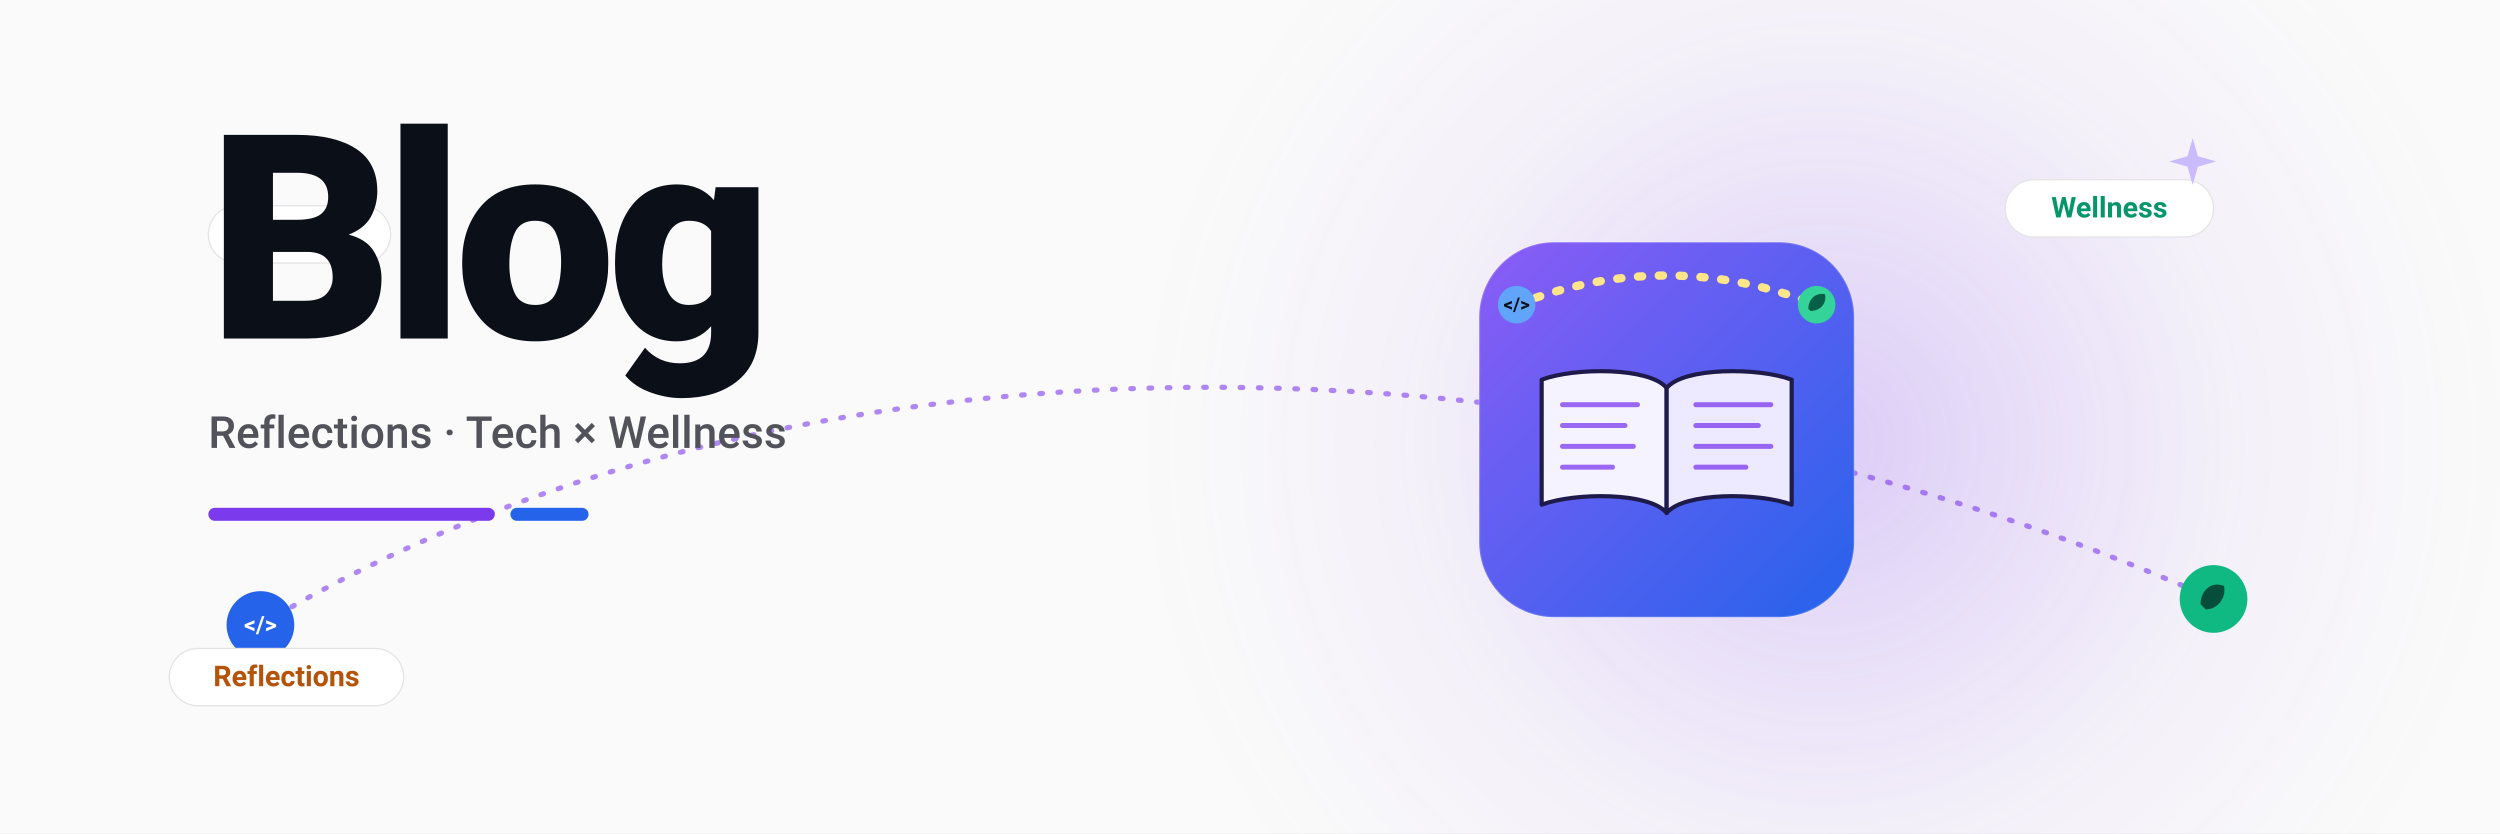
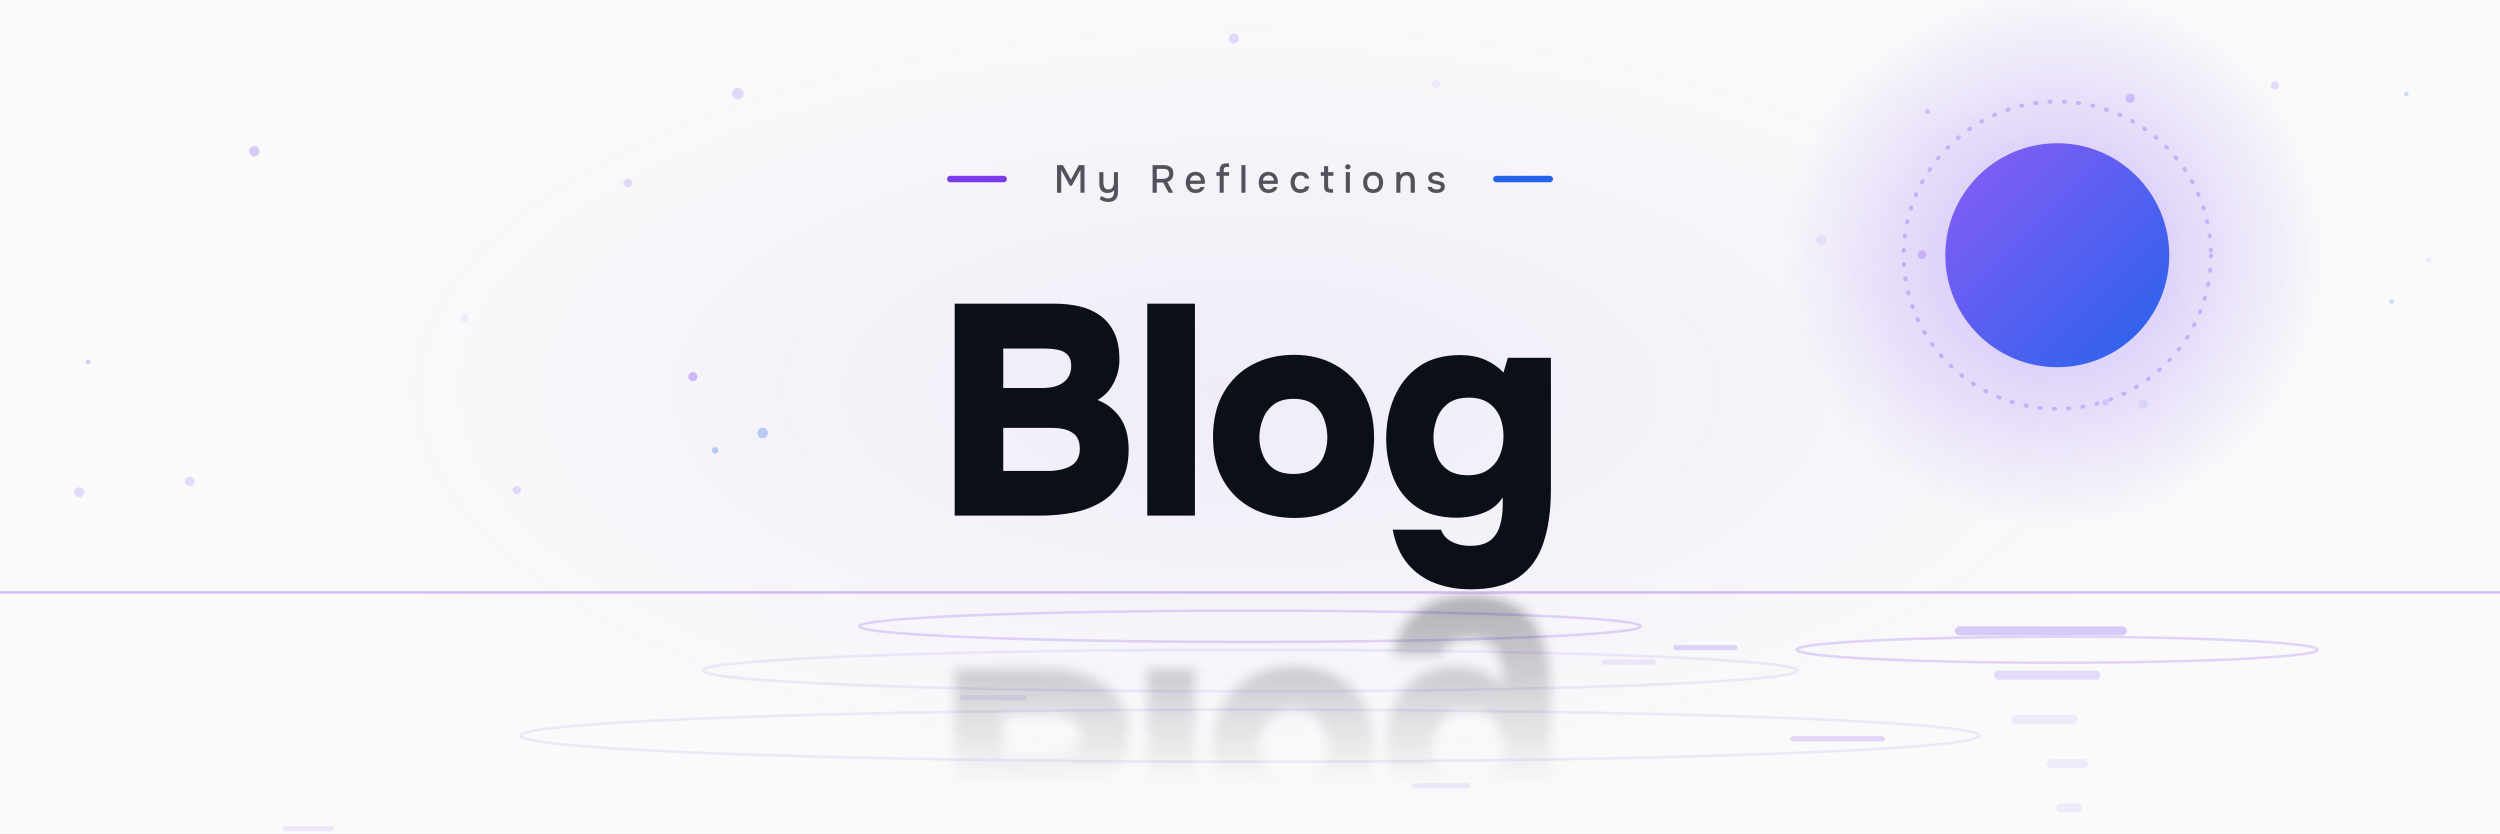
- <svg xmlns="http://www.w3.org/2000/svg" font-family="Onest, system-ui, -apple-system, Segoe UI, Roboto, sans-serif" height="640" viewBox="0 0 1920 640" width="1920">
+ <svg xmlns="http://www.w3.org/2000/svg" height="640" viewBox="0 0 1920 640" width="1920">
  <defs>
-     <radialGradient cx="50%" cy="50%" id="glow-blue" r="50%">
-       <stop offset="0%" stop-color="#3B82F6" stop-opacity="0.35" />
-       <stop offset="60%" stop-color="#3B82F6" stop-opacity="0.08" />
-       <stop offset="100%" stop-color="#3B82F6" stop-opacity="0" />
-     </radialGradient>
-     <radialGradient cx="50%" cy="50%" id="glow-emerald" r="50%">
-       <stop offset="0%" stop-color="#10B981" stop-opacity="0.35" />
-       <stop offset="60%" stop-color="#10B981" stop-opacity="0.08" />
-       <stop offset="100%" stop-color="#10B981" stop-opacity="0" />
-     </radialGradient>
-     <radialGradient cx="50%" cy="50%" id="glow-violet" r="50%">
-       <stop offset="0%" stop-color="#7C3AED" stop-opacity="0.4" />
-       <stop offset="60%" stop-color="#7C3AED" stop-opacity="0.08" />
+     <radialGradient cx="50%" cy="50%" id="halo-blog-light" r="50%">
+       <stop offset="0%" stop-color="#7C3AED" stop-opacity="0.18" />
+       <stop offset="70%" stop-color="#7C3AED" stop-opacity="0.05" />
      <stop offset="100%" stop-color="#7C3AED" stop-opacity="0" />
    </radialGradient>
-     <linearGradient id="tile-blue" x1="0" x2="1" y1="0" y2="1">
-       <stop offset="0%" stop-color="#3B82F6" />
-       <stop offset="100%" stop-color="#1D4ED8" />
-     </linearGradient>
-     <linearGradient id="tile-emerald" x1="0" x2="1" y1="0" y2="1">
-       <stop offset="0%" stop-color="#34D399" />
-       <stop offset="100%" stop-color="#059669" />
-     </linearGradient>
-     <linearGradient id="tile-violet" x1="0" x2="1" y1="0" y2="1">
+     <radialGradient cx="50%" cy="50%" id="orbglow-blog-light" r="50%">
+       <stop offset="0%" stop-color="#8B5CF6" stop-opacity="0.4" />
+       <stop offset="100%" stop-color="#8B5CF6" stop-opacity="0" />
+     </radialGradient>
+     <linearGradient id="orb-blog-light" x1="0" x2="1" y1="0" y2="1">
      <stop offset="0%" stop-color="#8B5CF6" />
      <stop offset="100%" stop-color="#2563EB" />
    </linearGradient>
+     <linearGradient id="reflfade-blog-light" x1="0" x2="0" y1="0" y2="1">
+       <stop offset="0%" stop-color="#FFFFFF" stop-opacity="0.3" />
+       <stop offset="80%" stop-color="#FFFFFF" stop-opacity="0" />
+     </linearGradient>
+     <mask id="reflmask-blog-light">
+       <rect fill="url(#reflfade-blog-light)" height="185" width="1920" y="455" />
+     </mask>
+     <filter id="reflblur-blog-light">
+       <feGaussianBlur stdDeviation="4" />
+     </filter>
  </defs>
  <rect fill="#FAFAFA" height="640" width="1920" />
-   <circle cx="1400" cy="340" fill="url(#glow-violet)" opacity="0.6" r="520" />
-   <path d="M200 480 C 600 240, 1200 240, 1700 460" fill="none" opacity="0.6" stroke="#7C3AED" stroke-dasharray="2 12" stroke-linecap="round" stroke-width="4" />
-   <g transform="translate(200,480)">
-     <circle fill="#2563EB" r="26" />
-     <text class="mono" dy="6" fill="#fff" font-size="18" font-weight="700" text-anchor="middle">
-       &lt;/&gt;
-     </text>
+   <ellipse cx="960" cy="300" fill="url(#halo-blog-light)" opacity="0.4" rx="760" ry="330" />
+   <circle cx="356.7" cy="244.2" fill="#8B5CF6" opacity="0.1" r="2.9" />
+   <circle cx="1480.3" cy="85.7" fill="#8B5CF6" opacity="0.3" r="1.9" />
+   <circle cx="585.7" cy="332.5" fill="#2563EB" opacity="0.3" r="4" />
+   <circle cx="1848.1" cy="72.2" fill="#2563EB" opacity="0.2" r="1.8" />
+   <circle cx="60.9" cy="378.1" fill="#8B5CF6" opacity="0.2" r="3.9" />
+   <circle cx="195.3" cy="116.2" fill="#8B5CF6" opacity="0.3" r="4" />
+   <circle cx="1636.1" cy="75.5" fill="#8B5CF6" opacity="0.3" r="3.5" />
+   <circle cx="67.7" cy="277.8" fill="#8B5CF6" opacity="0.3" r="1.8" />
+   <circle cx="1617" cy="309" fill="#8B5CF6" opacity="0.2" r="2.6" />
+   <circle cx="947.6" cy="29.6" fill="#8B5CF6" opacity="0.2" r="3.8" />
+   <circle cx="1103" cy="64.6" fill="#8B5CF6" opacity="0.1" r="3.2" />
+   <circle cx="145.7" cy="369.7" fill="#8B5CF6" opacity="0.2" r="3.7" />
+   <circle cx="1537.1" cy="162.8" fill="#8B5CF6" opacity="0.4" r="2.3" />
+   <circle cx="1865" cy="199.9" fill="#8B5CF6" opacity="0.1" r="2.2" />
+   <circle cx="1836.8" cy="231.6" fill="#2563EB" opacity="0.2" r="1.9" />
+   <circle cx="1398.8" cy="184.3" fill="#8B5CF6" opacity="0.1" r="3.8" />
+   <circle cx="566.6" cy="71.9" fill="#8B5CF6" opacity="0.2" r="4.4" />
+   <circle cx="1646" cy="310.2" fill="#2563EB" opacity="0.1" r="3.6" />
+   <circle cx="396.8" cy="376.4" fill="#8B5CF6" opacity="0.2" r="3.2" />
+   <circle cx="549.3" cy="345.8" fill="#2563EB" opacity="0.3" r="2.5" />
+   <circle cx="1747.1" cy="65.6" fill="#8B5CF6" opacity="0.2" r="3.1" />
+   <circle cx="1476.1" cy="195.6" fill="#8B5CF6" opacity="0.3" r="3.4" />
+   <circle cx="532.1" cy="289.3" fill="#8B5CF6" opacity="0.4" r="3.5" />
+   <circle cx="482.1" cy="140.7" fill="#8B5CF6" opacity="0.2" r="3.3" />
+   <line opacity="0.3" stroke="#7C3AED" stroke-width="2" x1="0" x2="1920" y1="455" y2="455" />
+   <circle cx="1580" cy="196" fill="url(#orbglow-blog-light)" r="210" />
+   <circle cx="1580" cy="196" fill="url(#orb-blog-light)" r="86" />
+   <circle cx="1580" cy="196" fill="none" opacity="0.35" r="118" stroke="#8B5CF6" stroke-dasharray="1 10" stroke-linecap="round" stroke-width="3" />
+   <rect fill="#8B5CF6" height="7" opacity="0.3" rx="3.5" width="132" x="1501.4" y="481" />
+   <rect fill="#8B5CF6" height="7" opacity="0.2" rx="3.5" width="81.8" x="1531.3" y="515" />
+   <rect fill="#8B5CF6" height="7" opacity="0.1" rx="3.5" width="50.7" x="1545.1" y="549" />
+   <rect fill="#8B5CF6" height="7" opacity="0.1" rx="3.5" width="31.5" x="1572" y="583" />
+   <rect fill="#8B5CF6" height="7" opacity="0.1" rx="3.5" width="19.5" x="1579.3" y="617" />
+   <ellipse cx="960" cy="481" fill="none" opacity="0.2" rx="300" ry="12" stroke="#7C3AED" stroke-width="2" />
+   <ellipse cx="960" cy="515" fill="none" opacity="0.1" rx="420" ry="16" stroke="#7C3AED" stroke-width="2" />
+   <ellipse cx="960" cy="565" fill="none" opacity="0.1" rx="560" ry="20" stroke="#7C3AED" stroke-width="2" />
+   <ellipse cx="1580" cy="499" fill="none" opacity="0.2" rx="200" ry="10" stroke="#7C3AED" stroke-width="2" />
+   <rect fill="#7C3AED" height="4" opacity="0.1" rx="2" width="35.3" x="332.3" y="644.7" />
+   <rect fill="#7C3AED" height="4" opacity="0.1" rx="2" width="44.6" x="1084.5" y="601.5" />
+   <rect fill="#7C3AED" height="4" opacity="0.1" rx="2" width="39.4" x="217.2" y="634.4" />
+   <rect fill="#7C3AED" height="4" opacity="0.2" rx="2" width="72.6" x="1375.1" y="565.4" />
+   <rect fill="#7C3AED" height="4" opacity="0.2" rx="2" width="49.3" x="1285" y="495.4" />
+   <rect fill="#7C3AED" height="4" opacity="0.1" rx="2" width="41.3" x="1230.3" y="506.4" />
+   <rect fill="#7C3AED" height="4" opacity="0.1" rx="2" width="51.4" x="737.1" y="533.8" />
+   <rect fill="#7C3AED" height="4" opacity="0.1" rx="2" width="60" x="348.3" y="660.8" />
+   <g transform="translate(809.3,148)">
+     <rect fill="#7C3AED" height="5" rx="2.5" width="46" x="-82" y="-13" />
+     <rect fill="#2563EB" height="5" rx="2.5" width="46" x="337.4" y="-13" />
+     <path d="M2.5 0L2.5 -21.2L7 -21.2L13.2 -10L19.2 -21.2L23.6 -21.2L23.6 0L20.5 0L20.5 -17.5L13.8 -5.3L12.4 -5.3L5.7 -17.5L5.7 0ZM41.9 7.1Q40.1 7.1 38.4 6.6Q36.7 6.1 35.3 4.9L36.5 2.5Q37.6 3.3 38.9 3.8Q40.2 4.4 41.7 4.4Q44.1 4.4 45.2 3Q46.3 1.7 46.3 -0.4L46.3 -1.9Q45.7 -1.2 44.9 -0.7Q44.1 -0.2 43.2 0Q42.2 0.2 41.2 0.2Q38.9 0.2 37.6 -0.7Q36.2 -1.6 35.6 -3.3Q35 -4.9 35 -7.1L35 -15.8L38.1 -15.8L38.1 -7.9Q38.1 -6.9 38.3 -5.9Q38.4 -5 38.8 -4.2Q39.2 -3.4 39.9 -3Q40.7 -2.5 41.9 -2.5Q43.6 -2.5 44.5 -3.3Q45.4 -4.1 45.8 -5.4Q46.2 -6.7 46.2 -8.2L46.2 -15.8L49.3 -15.8L49.3 -0.7Q49.3 1.1 48.9 2.6Q48.4 4.1 47.5 5.1Q46.6 6.1 45.2 6.6Q43.9 7.1 41.9 7.1ZM75.9 0L75.9 -21.2L84.1 -21.2Q85.8 -21.2 87.2 -20.9Q88.6 -20.5 89.6 -19.8Q90.7 -19 91.3 -17.7Q91.8 -16.4 91.8 -14.5Q91.8 -12.8 91.2 -11.6Q90.6 -10.3 89.6 -9.5Q88.5 -8.7 87.2 -8.3L91.7 0L88.2 0L84 -7.8L79.1 -7.8L79.1 0ZM79.1 -10.6L83.4 -10.6Q84.5 -10.6 85.4 -10.8Q86.4 -11 87.1 -11.4Q87.8 -11.8 88.2 -12.6Q88.6 -13.4 88.6 -14.6Q88.6 -16 88.1 -16.8Q87.5 -17.6 86.5 -18Q85.4 -18.3 83.9 -18.3L79.1 -18.3ZM109 0.2Q106.5 0.2 104.8 -0.8Q103.2 -1.9 102.3 -3.7Q101.4 -5.5 101.4 -7.9Q101.4 -10.3 102.3 -12.1Q103.2 -13.9 104.9 -15Q106.6 -16 109 -16Q110.8 -16 112.2 -15.3Q113.5 -14.7 114.4 -13.5Q115.3 -12.4 115.7 -11Q116.1 -9.6 116.1 -8.1Q116.1 -7.8 116 -7.5Q116 -7.2 116 -6.8L104.6 -6.8Q104.7 -5.6 105.2 -4.6Q105.7 -3.7 106.7 -3.1Q107.6 -2.5 109 -2.5Q109.8 -2.5 110.5 -2.7Q111.3 -2.9 111.9 -3.3Q112.5 -3.7 112.7 -4.4L115.8 -4.4Q115.4 -2.8 114.4 -1.8Q113.4 -0.8 112 -0.3Q110.6 0.2 109 0.2ZM104.6 -9.3L113 -9.3Q113 -10.5 112.5 -11.4Q112 -12.3 111.1 -12.8Q110.2 -13.3 108.9 -13.3Q107.5 -13.3 106.6 -12.8Q105.7 -12.2 105.2 -11.3Q104.7 -10.4 104.6 -9.3ZM127.4 0L127.4 -13L124.9 -13L124.9 -15.8L127.4 -15.8L127.4 -17.4Q127.4 -19.2 128 -20.3Q128.5 -21.4 129.6 -22Q130.7 -22.5 132.6 -22.5L134.6 -22.5L134.6 -19.8L132.9 -19.8Q132 -19.8 131.5 -19.5Q130.9 -19.2 130.7 -18.6Q130.5 -17.9 130.5 -17.1L130.5 -15.8L134.6 -15.8L134.6 -13L130.5 -13L130.5 0ZM144.1 0L144.1 -21.2L147.2 -21.2L147.2 0ZM165 0.2Q162.5 0.2 160.8 -0.8Q159.1 -1.9 158.3 -3.7Q157.4 -5.5 157.4 -7.9Q157.4 -10.3 158.3 -12.1Q159.2 -13.9 160.9 -15Q162.6 -16 165 -16Q166.8 -16 168.2 -15.3Q169.5 -14.7 170.4 -13.5Q171.3 -12.4 171.7 -11Q172.1 -9.6 172.1 -8.1Q172.1 -7.8 172 -7.5Q172 -7.2 172 -6.8L160.5 -6.8Q160.6 -5.6 161.2 -4.6Q161.7 -3.7 162.6 -3.1Q163.6 -2.5 165 -2.5Q165.8 -2.5 166.5 -2.7Q167.3 -2.9 167.8 -3.3Q168.4 -3.7 168.7 -4.4L171.8 -4.4Q171.4 -2.8 170.4 -1.8Q169.4 -0.8 168 -0.3Q166.5 0.2 165 0.2ZM160.6 -9.3L169 -9.3Q169 -10.5 168.5 -11.4Q168 -12.3 167 -12.8Q166.2 -13.3 164.9 -13.3Q163.5 -13.3 162.6 -12.8Q161.7 -12.2 161.2 -11.3Q160.7 -10.4 160.6 -9.3ZM189.4 0.2Q186.9 0.2 185.3 -0.8Q183.6 -1.9 182.8 -3.7Q181.9 -5.5 181.9 -7.9Q181.9 -10.2 182.8 -12Q183.7 -13.9 185.4 -15Q187.1 -16 189.7 -16Q191.4 -16 192.7 -15.4Q194.1 -14.8 194.9 -13.7Q195.8 -12.6 196.1 -10.9L193 -10.9Q192.6 -12.1 191.7 -12.7Q190.8 -13.2 189.5 -13.2Q187.9 -13.2 186.9 -12.4Q185.9 -11.7 185.5 -10.4Q185 -9.2 185 -7.9Q185 -6.4 185.5 -5.2Q186 -4 186.9 -3.3Q187.9 -2.6 189.5 -2.6Q190.7 -2.6 191.7 -3.1Q192.7 -3.6 193 -4.9L196.2 -4.9Q196 -3.1 195 -2Q194 -0.9 192.5 -0.4Q191.1 0.2 189.4 0.2ZM212.9 0Q211 0 209.9 -0.5Q208.7 -1 208.1 -2.2Q207.6 -3.3 207.6 -5.2L207.6 -13L205.1 -13L205.1 -15.8L207.6 -15.8L207.6 -20.4L210.7 -20.4L210.7 -15.8L214.7 -15.8L214.7 -13L210.7 -13L210.7 -5.5Q210.7 -4.1 211.2 -3.4Q211.7 -2.7 213.3 -2.7L214.5 -2.7L214.5 0ZM224.3 0L224.3 -15.8L227.4 -15.8L227.4 0ZM225.8 -17.9Q224.9 -17.9 224.4 -18.5Q223.8 -19 223.8 -19.9Q223.8 -20.8 224.4 -21.3Q225 -21.9 225.8 -21.9Q226.6 -21.9 227.2 -21.3Q227.9 -20.8 227.9 -19.9Q227.9 -19 227.3 -18.5Q226.7 -17.9 225.8 -17.9ZM245.2 0.2Q242.8 0.2 241.1 -0.8Q239.4 -1.8 238.5 -3.7Q237.6 -5.5 237.6 -7.9Q237.6 -10.3 238.5 -12.1Q239.4 -13.9 241.1 -15Q242.8 -16 245.3 -16Q247.7 -16 249.4 -15Q251.2 -13.9 252 -12.1Q252.9 -10.3 252.9 -7.9Q252.9 -5.5 252 -3.7Q251.1 -1.8 249.4 -0.8Q247.7 0.2 245.2 0.2ZM245.2 -2.6Q246.9 -2.6 247.9 -3.3Q248.9 -4 249.4 -5.2Q249.8 -6.4 249.8 -7.9Q249.8 -9.3 249.4 -10.5Q248.9 -11.7 247.9 -12.5Q246.9 -13.2 245.2 -13.2Q243.7 -13.2 242.6 -12.5Q241.6 -11.7 241.1 -10.5Q240.7 -9.3 240.7 -7.9Q240.7 -6.4 241.1 -5.2Q241.6 -4 242.6 -3.3Q243.7 -2.6 245.2 -2.6ZM263.1 0L263.1 -15.8L266 -15.8L266.2 -13.6Q266.8 -14.5 267.6 -15Q268.4 -15.5 269.4 -15.8Q270.4 -16 271.3 -16Q273.5 -16 274.8 -15Q276.2 -14.1 276.7 -12.4Q277.3 -10.8 277.3 -8.7L277.3 0L274.1 0L274.1 -8.1Q274.1 -9.1 274 -10Q273.9 -10.9 273.5 -11.7Q273.2 -12.4 272.5 -12.8Q271.8 -13.3 270.6 -13.3Q269.2 -13.3 268.2 -12.5Q267.2 -11.7 266.7 -10.4Q266.2 -9.1 266.2 -7.4L266.2 0ZM293.9 0.2Q292.8 0.2 291.6 0Q290.5 -0.2 289.6 -0.8Q288.6 -1.3 288 -2.2Q287.3 -3.1 287.1 -4.5L290.3 -4.5Q290.5 -3.8 291.1 -3.3Q291.7 -2.9 292.5 -2.7Q293.3 -2.5 294 -2.5Q294.5 -2.5 295 -2.5Q295.6 -2.6 296.1 -2.8Q296.6 -3 296.9 -3.4Q297.3 -3.8 297.3 -4.5Q297.3 -5 297 -5.4Q296.7 -5.8 296.2 -6Q295.7 -6.2 295 -6.3Q293.7 -6.6 292.1 -6.9Q290.6 -7.2 289.4 -7.9Q289 -8.2 288.6 -8.5Q288.3 -8.9 288.1 -9.3Q287.8 -9.8 287.7 -10.3Q287.6 -10.8 287.6 -11.4Q287.6 -12.6 288.1 -13.5Q288.6 -14.4 289.5 -14.9Q290.3 -15.5 291.4 -15.7Q292.5 -16 293.8 -16Q295.4 -16 296.7 -15.5Q297.9 -15 298.8 -14Q299.6 -13 299.8 -11.5L296.9 -11.5Q296.7 -12.3 295.8 -12.8Q295 -13.3 293.7 -13.3Q293.2 -13.3 292.7 -13.3Q292.2 -13.2 291.7 -13Q291.2 -12.8 290.9 -12.4Q290.6 -12 290.6 -11.4Q290.6 -10.9 290.9 -10.5Q291.2 -10.1 291.7 -9.8Q292.3 -9.6 293 -9.4Q294 -9.2 295.2 -9Q296.4 -8.8 297.2 -8.5Q298.2 -8.3 298.9 -7.8Q299.6 -7.3 299.9 -6.5Q300.3 -5.7 300.3 -4.6Q300.3 -3.1 299.7 -2.2Q299.2 -1.3 298.2 -0.8Q297.3 -0.2 296.1 0Q295 0.2 293.9 0.2Z" fill="#52525B" />
  </g>
-   <g transform="translate(1700,460)">
-     <circle fill="#10B981" r="26" />
-     <path d="M-10 4 C -10 -6, -2 -14, 8 -10 C 10 -2, 4 8, -6 8 Z" fill="#064E3B" />
-   </g>
-   <g font-size="22" font-weight="600">
-     <g transform="translate(230,180)">
-       <rect fill="#FFFFFF" height="44" rx="22" stroke="#E4E4E7" width="140" x="-70" y="-22" />
-       <text dy="7" fill="#7C3AED" text-anchor="middle">Tech</text>
-     </g>
-     <g transform="translate(1620,160)">
-       <rect fill="#FFFFFF" height="44" rx="22" stroke="#E4E4E7" width="160" x="-80" y="-22" />
-       <text dy="7" fill="#059669" text-anchor="middle">Wellness</text>
-     </g>
-     <g transform="translate(220,520)">
-       <rect fill="#FFFFFF" height="44" rx="22" stroke="#E4E4E7" width="180" x="-90" y="-22" />
-       <text dy="7" fill="#B45309" text-anchor="middle">Reflections</text>
-     </g>
-   </g>
-   <g opacity="0.9">
-     <path d="M1680 120 l4 -14 l4 14 l14 4 l-14 4 l-4 14 l-4 -14 l-14 -4 z" fill="#C4B5FD" />
-     <path d="M260 120 l3 -10 l3 10 l10 3 l-10 3 l-3 10 l-3 -10 l-10 -3 z" fill="#C4B5FD" opacity="0.7" />
-   </g>
-   <g transform="translate(1280,330) scale(1.6)">
-     <g>
-       <rect fill="url(#tile-violet)" height="180" rx="36" width="180" x="-90" y="-90" />
-       <rect fill="none" height="180" rx="36" stroke="#fff" stroke-opacity="0.16" width="180" x="-90" y="-90" />
-       <g transform="translate(0,6)">
-         <path d="M-60 -30 C -44 -36, -8 -36, 0 -26 L 0 34 C -8 24, -44 24, -60 30 Z" fill="#F5F3FF" stroke="#1E1B4B" stroke-linejoin="round" stroke-width="2" />
-         <path d="M60 -30 C 44 -36, 8 -36, 0 -26 L 0 34 C 8 24, 44 24, 60 30 Z" fill="#EDE9FE" stroke="#1E1B4B" stroke-linejoin="round" stroke-width="2" />
-         <g opacity="0.75" stroke="#7C3AED" stroke-linecap="round" stroke-width="2.4">
-           <line x1="-50" x2="-14" y1="-18" y2="-18" />
-           <line x1="-50" x2="-20" y1="-8" y2="-8" />
-           <line x1="-50" x2="-16" y1="2" y2="2" />
-           <line x1="-50" x2="-26" y1="12" y2="12" />
-           <line x1="14" x2="50" y1="-18" y2="-18" />
-           <line x1="14" x2="44" y1="-8" y2="-8" />
-           <line x1="14" x2="50" y1="2" y2="2" />
-           <line x1="14" x2="38" y1="12" y2="12" />
-         </g>
-       </g>
-       <path d="M-72 -60 Q 0 -88, 72 -60" fill="none" stroke="#FDE68A" stroke-dasharray="2 8" stroke-linecap="round" stroke-width="4" />
-       <g transform="translate(-72,-60)">
-         <circle fill="#60A5FA" r="9" />
-         <text class="mono" fill="#0B0F17" font-size="9" font-weight="700" text-anchor="middle" y="3">
-           &lt;/&gt;
-         </text>
-       </g>
-       <g transform="translate(72,-60)">
-         <circle fill="#34D399" r="9" />
-         <path d="M-4 2 C -4 -3, 0 -6, 4 -5 C 5 -1, 2 3, -3 3 Z" fill="#065F46" />
-       </g>
-     </g>
-   </g>
-   <g transform="translate(160,260)">
-     <text fill="#0B0F17" font-size="220" font-weight="800" letter-spacing="-6.6">
-       Blog
-     </text>
-     <text fill="#52525B" font-size="34" font-weight="500" y="84">
-       Reflections · Tech × Wellness
-     </text>
-     <g transform="translate(0,130)">
-       <rect fill="#7C3AED" height="10" rx="5" width="220" x="0" y="0" />
-       <rect fill="#2563EB" height="10" rx="5" width="60" x="232" y="0" />
-     </g>
+   <path d="M16.1 0L16.1 -162.8L92.2 -162.8Q103 -162.8 112.1 -160.7Q121.2 -158.5 128 -153.5Q134.8 -148.6 138.7 -140.4Q142.6 -132.2 142.6 -119.8Q142.6 -110.4 138.2 -101.9Q133.9 -93.4 125.8 -88.8Q136.6 -84.6 143.2 -75.2Q149.7 -65.8 149.7 -50.6Q149.7 -36.3 144.3 -26.7Q138.9 -17 129.6 -11Q120.3 -5.1 107.9 -2.5Q95.5 0 81.4 0ZM53.4 -34.3L86.9 -34.3Q92.7 -34.3 97.4 -35.3Q102.1 -36.3 105.5 -38.3Q108.8 -40.2 110.5 -43.6Q112.2 -46.9 112.2 -51.3Q112.2 -55.9 110.7 -58.9Q109.3 -61.9 106.3 -63.8Q103.3 -65.8 99.1 -66.6Q95 -67.4 89.7 -67.4L53.4 -67.4ZM53.4 -98L83 -98Q88.6 -98 92.8 -99.1Q97.1 -100.3 99.8 -102.5Q102.6 -104.6 104.1 -107.8Q105.6 -110.9 105.6 -115Q105.6 -120.5 102.9 -123.4Q100.3 -126.3 95.6 -127.3Q90.9 -128.3 84.6 -128.3L53.4 -128.3ZM164 0L164 -162.8L200.6 -162.8L200.6 0ZM277 1.8Q258.9 1.8 244.7 -5.5Q230.6 -12.9 222.5 -26.8Q214.5 -40.7 214.5 -60.3Q214.5 -80.3 222.6 -94.4Q230.8 -108.6 244.8 -116Q258.9 -123.5 276.6 -123.5Q294.5 -123.5 308.3 -115.8Q322.1 -108.1 330.2 -94Q338.2 -79.8 338.2 -59.8Q338.2 -40.2 330.5 -26.4Q322.8 -12.6 309 -5.4Q295.2 1.8 277 1.8ZM276.4 -32Q286 -32 291.8 -36.1Q297.5 -40.2 299.9 -46.7Q302.3 -53.1 302.3 -60Q302.3 -66.9 299.9 -73.8Q297.5 -80.7 291.9 -85.2Q286.2 -89.7 276.4 -89.7Q266.7 -89.7 260.9 -85.2Q255.2 -80.7 252.7 -73.9Q250.1 -67.2 250.1 -60Q250.1 -53.1 252.8 -46.6Q255.4 -40 261.1 -36Q266.7 -32 276.4 -32ZM412.3 56.6Q397.6 56.6 385.1 51.9Q372.6 47.2 364 37Q355.5 26.9 352.5 10.8L389.6 10.8Q391 14.7 394.1 17.5Q397.2 20.2 401.8 21.7Q406.4 23.2 411.9 23.2Q422.2 23.2 427.6 18.9Q433 14.5 435 7.2Q437 0 437 -8L437 -14Q432.6 -7.4 426.5 -4.1Q420.4 -0.9 413.8 0.3Q407.3 1.6 401.8 1.6Q382.4 1.6 370.4 -6.9Q358.3 -15.4 352.9 -29.3Q347.5 -43.2 347.5 -59.1Q347.5 -76.8 353.9 -91.4Q360.4 -106 372.9 -114.7Q385.4 -123.3 404.1 -123.3Q415.3 -123.3 423.5 -119.7Q431.7 -116.1 437.6 -109.9L440.9 -121.2L474 -121.2L474 -20.2Q474 3.7 468.3 20.8Q462.7 38 449.3 47.3Q435.8 56.6 412.3 56.6ZM410.3 -31Q419.7 -31 425.7 -35.2Q431.7 -39.3 434.7 -46.2Q437.6 -53.1 437.6 -60.9Q437.6 -69.2 434.8 -75.9Q431.9 -82.6 426 -86.6Q420.2 -90.6 411 -90.6Q400.6 -90.6 394.6 -85.8Q388.7 -81 386.2 -73.9Q383.8 -66.9 383.8 -60Q383.8 -52.7 386.4 -46Q388.9 -39.3 394.7 -35.2Q400.6 -31 410.3 -31Z" fill="#0B0F17" transform="translate(717.1,396)" />
+   <g mask="url(#reflmask-blog-light)">
+     <path d="M16.1 0L16.1 -162.8L92.2 -162.8Q103 -162.8 112.1 -160.7Q121.2 -158.5 128 -153.5Q134.8 -148.6 138.7 -140.4Q142.6 -132.2 142.6 -119.8Q142.6 -110.4 138.2 -101.9Q133.9 -93.4 125.8 -88.8Q136.6 -84.6 143.2 -75.2Q149.7 -65.8 149.7 -50.6Q149.7 -36.3 144.3 -26.7Q138.9 -17 129.6 -11Q120.3 -5.1 107.9 -2.5Q95.5 0 81.4 0ZM53.4 -34.3L86.9 -34.3Q92.7 -34.3 97.4 -35.3Q102.1 -36.3 105.5 -38.3Q108.8 -40.2 110.5 -43.6Q112.2 -46.9 112.2 -51.3Q112.2 -55.9 110.7 -58.9Q109.3 -61.9 106.3 -63.8Q103.3 -65.8 99.1 -66.6Q95 -67.4 89.7 -67.4L53.4 -67.4ZM53.4 -98L83 -98Q88.6 -98 92.8 -99.1Q97.1 -100.3 99.8 -102.5Q102.6 -104.6 104.1 -107.8Q105.6 -110.9 105.6 -115Q105.6 -120.5 102.9 -123.4Q100.3 -126.3 95.6 -127.3Q90.9 -128.3 84.6 -128.3L53.4 -128.3ZM164 0L164 -162.8L200.6 -162.8L200.6 0ZM277 1.8Q258.9 1.8 244.7 -5.5Q230.6 -12.9 222.5 -26.8Q214.5 -40.7 214.5 -60.3Q214.5 -80.3 222.6 -94.4Q230.8 -108.6 244.8 -116Q258.9 -123.5 276.6 -123.5Q294.5 -123.5 308.3 -115.8Q322.1 -108.1 330.2 -94Q338.2 -79.8 338.2 -59.8Q338.2 -40.2 330.5 -26.4Q322.8 -12.6 309 -5.4Q295.2 1.8 277 1.8ZM276.4 -32Q286 -32 291.8 -36.1Q297.5 -40.2 299.9 -46.7Q302.3 -53.1 302.3 -60Q302.3 -66.9 299.9 -73.8Q297.5 -80.7 291.9 -85.2Q286.2 -89.7 276.4 -89.7Q266.7 -89.7 260.9 -85.2Q255.2 -80.7 252.7 -73.9Q250.1 -67.2 250.1 -60Q250.1 -53.1 252.8 -46.6Q255.4 -40 261.1 -36Q266.7 -32 276.4 -32ZM412.3 56.6Q397.6 56.6 385.1 51.9Q372.6 47.2 364 37Q355.5 26.9 352.5 10.8L389.6 10.8Q391 14.7 394.1 17.5Q397.2 20.2 401.8 21.7Q406.4 23.2 411.9 23.2Q422.2 23.2 427.6 18.9Q433 14.5 435 7.2Q437 0 437 -8L437 -14Q432.6 -7.4 426.5 -4.1Q420.4 -0.9 413.8 0.3Q407.3 1.6 401.8 1.6Q382.4 1.6 370.4 -6.9Q358.3 -15.4 352.9 -29.3Q347.5 -43.2 347.5 -59.1Q347.5 -76.8 353.9 -91.4Q360.4 -106 372.9 -114.7Q385.4 -123.3 404.1 -123.3Q415.3 -123.3 423.5 -119.7Q431.7 -116.1 437.6 -109.9L440.9 -121.2L474 -121.2L474 -20.2Q474 3.7 468.3 20.8Q462.7 38 449.3 47.3Q435.8 56.6 412.3 56.6ZM410.3 -31Q419.7 -31 425.7 -35.2Q431.7 -39.3 434.7 -46.2Q437.6 -53.1 437.6 -60.9Q437.6 -69.2 434.8 -75.9Q431.9 -82.6 426 -86.6Q420.2 -90.6 411 -90.6Q400.6 -90.6 394.6 -85.8Q388.7 -81 386.2 -73.9Q383.8 -66.9 383.8 -60Q383.8 -52.7 386.4 -46Q388.9 -39.3 394.7 -35.2Q400.6 -31 410.3 -31Z" fill="#0B0F17" filter="url(#reflblur-blog-light)" transform="translate(717.1,514) scale(1,-1)" />
  </g>
</svg>
